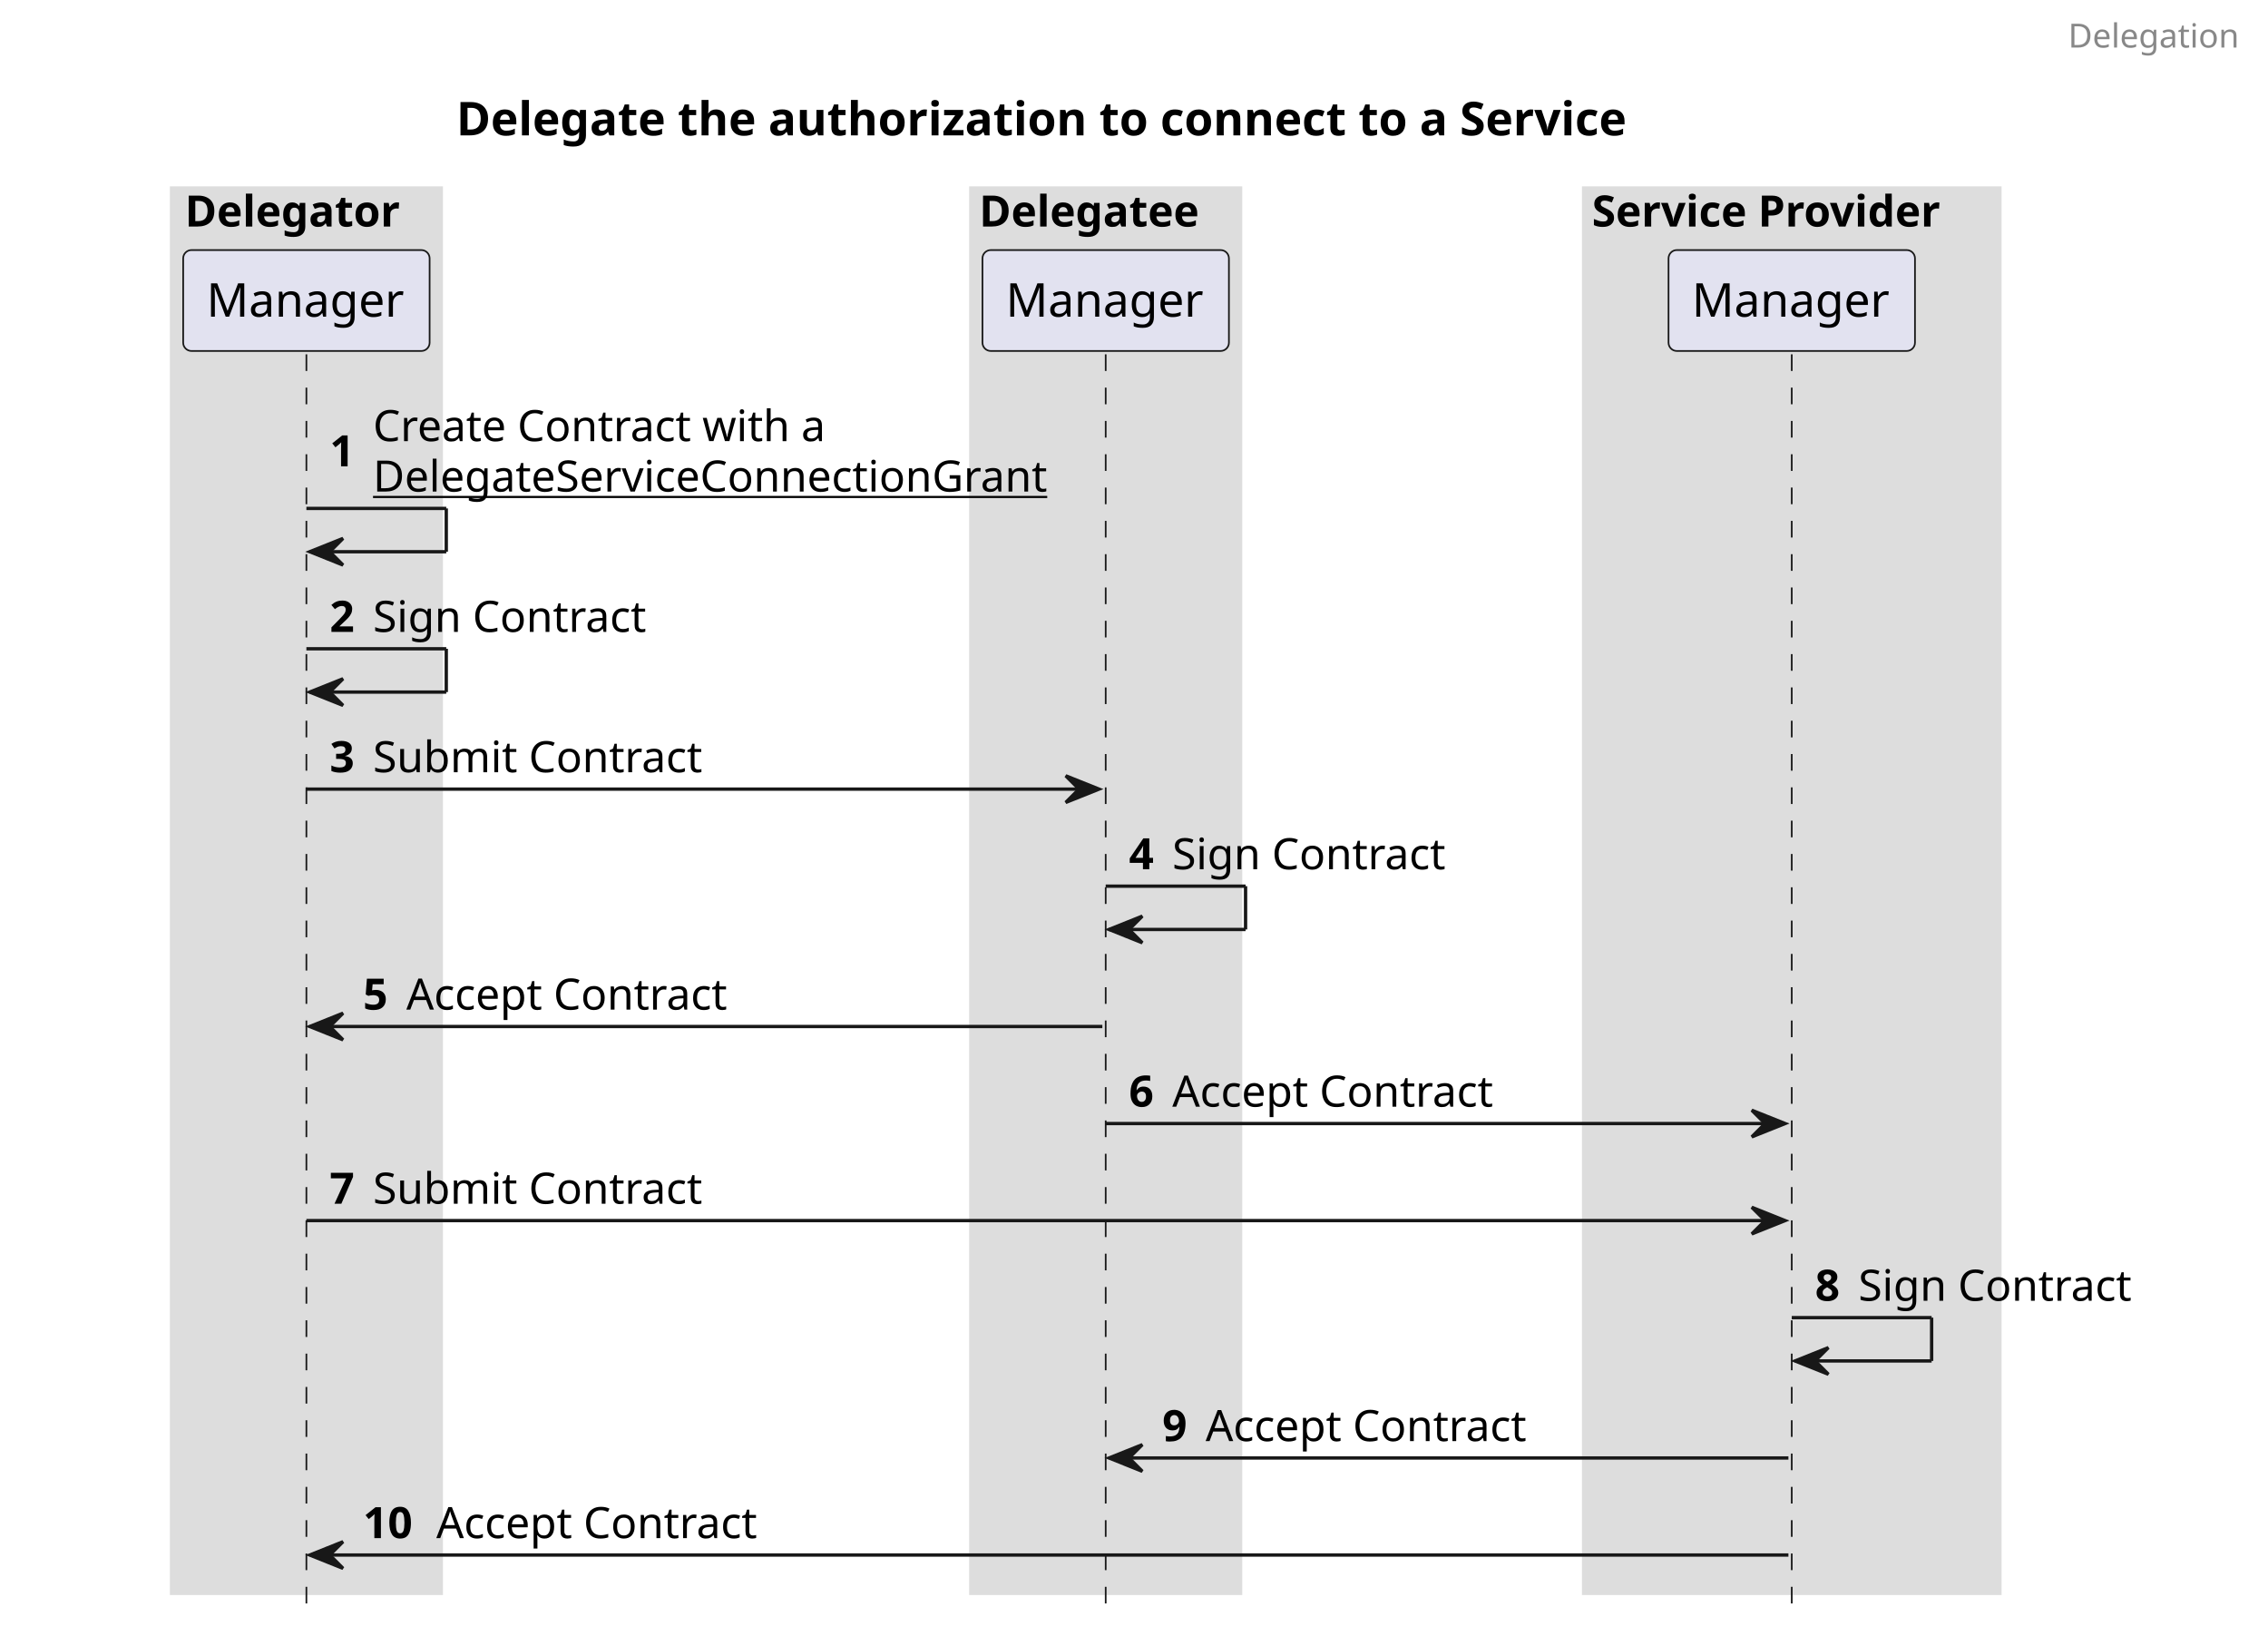
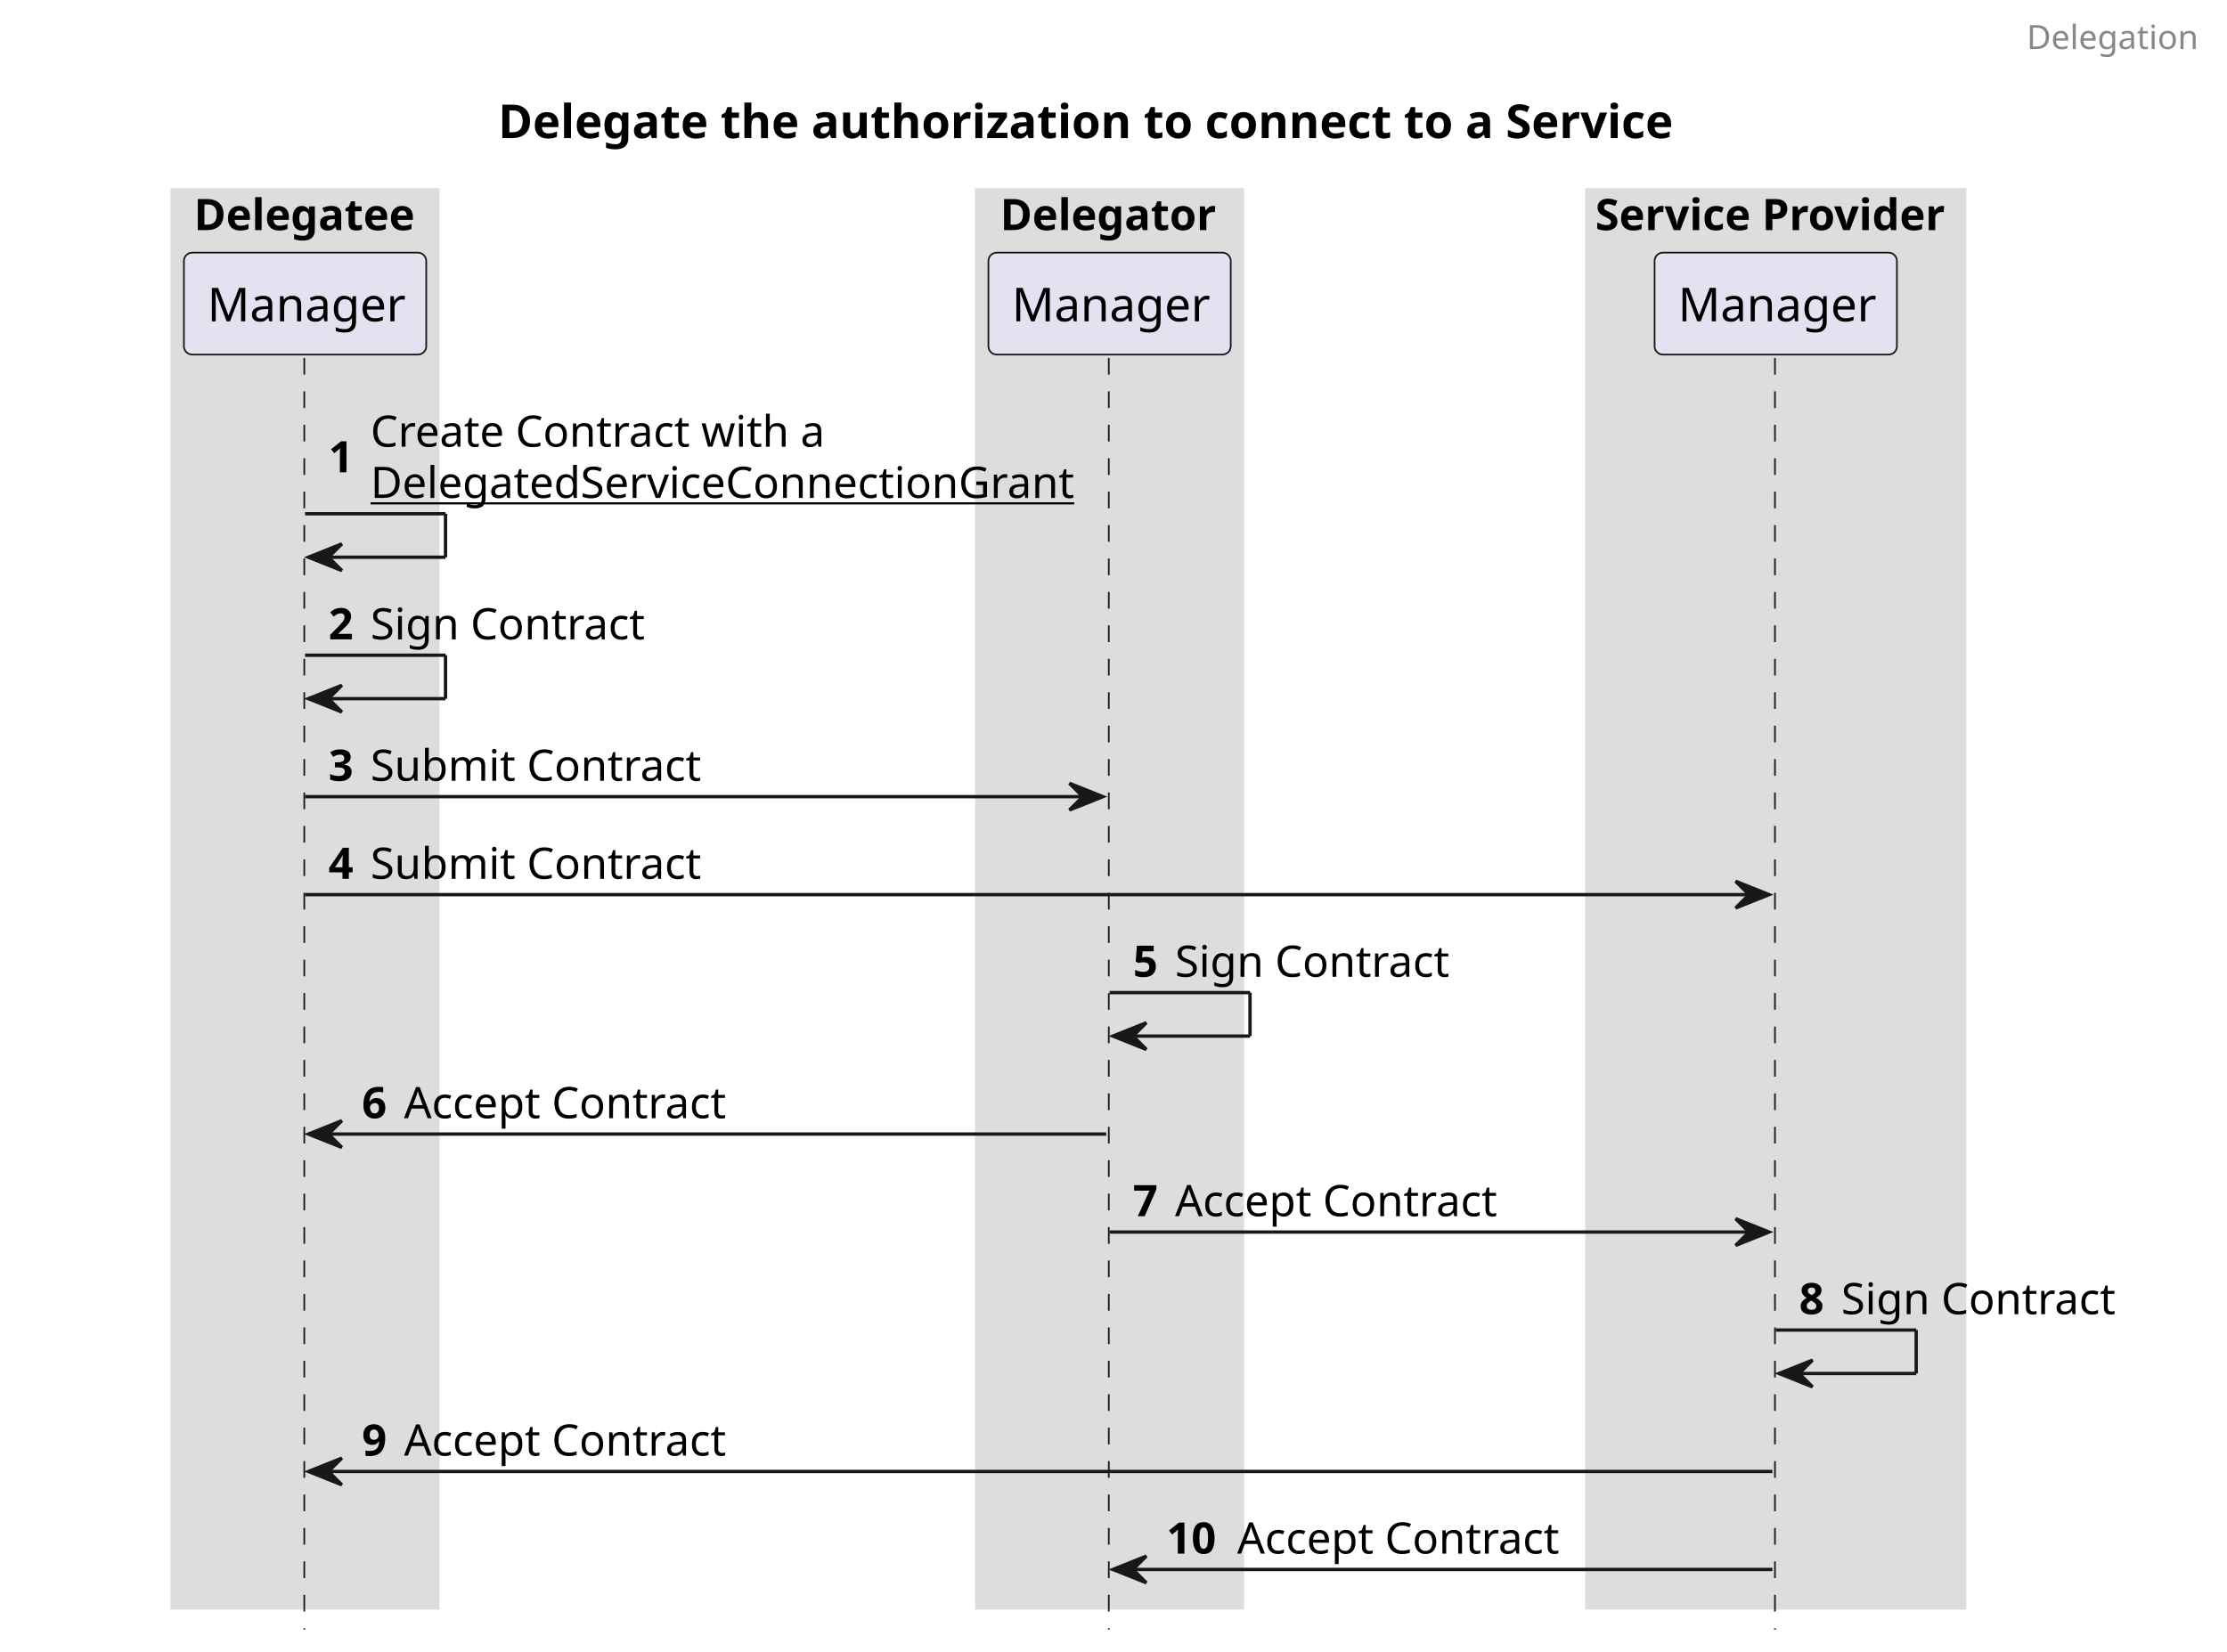
- <svg xmlns="http://www.w3.org/2000/svg" contentStyleType="text/css" height="491px" preserveAspectRatio="none" style="width:681px;height:491px;background:#FFFFFF;" version="1.1" viewBox="0 0 681 491" width="681px" zoomAndPan="magnify">
+ <svg xmlns="http://www.w3.org/2000/svg" contentStyleType="text/css" data-diagram-type="SEQUENCE" height="494px" preserveAspectRatio="none" style="width:666px;height:494px;background:#FFFFFF;" version="1.1" viewBox="0 0 666 494" width="666px" zoomAndPan="magnify">
  <defs />
  <g>
-     <text fill="#000000" font-family="sans-serif" font-size="14" font-weight="bold" lengthAdjust="spacing" textLength="399" x="137" y="40.636">Delegate the authorization to connect to a Service</text>
-     <rect fill="#DDDDDD" height="422.891" style="stroke:none;stroke-width:0.5;" width="82" x="51" y="55.938" />
-     <text fill="#000000" font-family="sans-serif" font-size="13" font-weight="bold" lengthAdjust="spacing" textLength="73" x="55.5" y="68.004">Delegator</text>
-     <rect fill="#DDDDDD" height="422.891" style="stroke:none;stroke-width:0.5;" width="82" x="291" y="55.938" />
-     <text fill="#000000" font-family="sans-serif" font-size="13" font-weight="bold" lengthAdjust="spacing" textLength="76" x="294" y="68.004">Delegatee</text>
-     <rect fill="#DDDDDD" height="422.891" style="stroke:none;stroke-width:0.5;" width="126" x="475" y="55.938" />
-     <text fill="#000000" font-family="sans-serif" font-size="13" font-weight="bold" lengthAdjust="spacing" textLength="120" x="478" y="68.004">Service Provider</text>
-     <line style="stroke:#181818;stroke-width:0.5;stroke-dasharray:5.0,5.0;" x1="92" x2="92" y1="106.367" y2="484.828" />
-     <line style="stroke:#181818;stroke-width:0.5;stroke-dasharray:5.0,5.0;" x1="332" x2="332" y1="106.367" y2="484.828" />
-     <line style="stroke:#181818;stroke-width:0.5;stroke-dasharray:5.0,5.0;" x1="538" x2="538" y1="106.367" y2="484.828" />
-     <rect fill="#E2E2F0" height="30.297" rx="2.5" ry="2.5" style="stroke:#181818;stroke-width:0.5;" width="74" x="55" y="75.07" />
-     <text fill="#000000" font-family="sans-serif" font-size="14" lengthAdjust="spacing" textLength="60" x="62" y="95.065">Manager</text>
-     <rect fill="#E2E2F0" height="30.297" rx="2.5" ry="2.5" style="stroke:#181818;stroke-width:0.5;" width="74" x="295" y="75.07" />
-     <text fill="#000000" font-family="sans-serif" font-size="14" lengthAdjust="spacing" textLength="60" x="302" y="95.065">Manager</text>
-     <rect fill="#E2E2F0" height="30.297" rx="2.5" ry="2.5" style="stroke:#181818;stroke-width:0.5;" width="74" x="501" y="75.07" />
-     <text fill="#000000" font-family="sans-serif" font-size="14" lengthAdjust="spacing" textLength="60" x="508" y="95.065">Manager</text>
-     <line style="stroke:#181818;stroke-width:1.0;" x1="92" x2="134" y1="152.633" y2="152.633" />
-     <line style="stroke:#181818;stroke-width:1.0;" x1="134" x2="134" y1="152.633" y2="165.633" />
-     <line style="stroke:#181818;stroke-width:1.0;" x1="93" x2="134" y1="165.633" y2="165.633" />
-     <polygon fill="#181818" points="103,161.633,93,165.633,103,169.633,99,165.633" style="stroke:#181818;stroke-width:1.0;" />
-     <text fill="#000000" font-family="sans-serif" font-size="13" font-weight="bold" lengthAdjust="spacing" textLength="9" x="99" y="140">1</text>
-     <text fill="#000000" font-family="sans-serif" font-size="13" lengthAdjust="spacing" textLength="143" x="112" y="132.434">Create Contract with a</text>
-     <text fill="#000000" font-family="sans-serif" font-size="13" lengthAdjust="spacing" text-decoration="underline" textLength="213" x="112" y="147.567">DelegateServiceConnectionGrant</text>
-     <line style="stroke:#181818;stroke-width:1.0;" x1="92" x2="134" y1="194.766" y2="194.766" />
-     <line style="stroke:#181818;stroke-width:1.0;" x1="134" x2="134" y1="194.766" y2="207.766" />
-     <line style="stroke:#181818;stroke-width:1.0;" x1="93" x2="134" y1="207.766" y2="207.766" />
-     <polygon fill="#181818" points="103,203.766,93,207.766,103,211.766,99,207.766" style="stroke:#181818;stroke-width:1.0;" />
-     <text fill="#000000" font-family="sans-serif" font-size="13" font-weight="bold" lengthAdjust="spacing" textLength="9" x="99" y="189.7">2</text>
-     <text fill="#000000" font-family="sans-serif" font-size="13" lengthAdjust="spacing" textLength="87" x="112" y="189.7">Sign Contract</text>
-     <polygon fill="#181818" points="320,232.898,330,236.898,320,240.898,324,236.898" style="stroke:#181818;stroke-width:1.0;" />
-     <line style="stroke:#181818;stroke-width:1.0;" x1="92" x2="326" y1="236.898" y2="236.898" />
-     <text fill="#000000" font-family="sans-serif" font-size="13" font-weight="bold" lengthAdjust="spacing" textLength="9" x="99" y="231.833">3</text>
-     <text fill="#000000" font-family="sans-serif" font-size="13" lengthAdjust="spacing" textLength="105" x="112" y="231.833">Submit Contract</text>
-     <line style="stroke:#181818;stroke-width:1.0;" x1="332" x2="374" y1="266.031" y2="266.031" />
-     <line style="stroke:#181818;stroke-width:1.0;" x1="374" x2="374" y1="266.031" y2="279.031" />
-     <line style="stroke:#181818;stroke-width:1.0;" x1="333" x2="374" y1="279.031" y2="279.031" />
-     <polygon fill="#181818" points="343,275.031,333,279.031,343,283.031,339,279.031" style="stroke:#181818;stroke-width:1.0;" />
-     <text fill="#000000" font-family="sans-serif" font-size="13" font-weight="bold" lengthAdjust="spacing" textLength="9" x="339" y="260.965">4</text>
-     <text fill="#000000" font-family="sans-serif" font-size="13" lengthAdjust="spacing" textLength="87" x="352" y="260.965">Sign Contract</text>
-     <polygon fill="#181818" points="103,304.164,93,308.164,103,312.164,99,308.164" style="stroke:#181818;stroke-width:1.0;" />
-     <line style="stroke:#181818;stroke-width:1.0;" x1="97" x2="331" y1="308.164" y2="308.164" />
-     <text fill="#000000" font-family="sans-serif" font-size="13" font-weight="bold" lengthAdjust="spacing" textLength="9" x="109" y="303.098">5</text>
-     <text fill="#000000" font-family="sans-serif" font-size="13" lengthAdjust="spacing" textLength="103" x="122" y="303.098">Accept Contract</text>
-     <polygon fill="#181818" points="526,333.297,536,337.297,526,341.297,530,337.297" style="stroke:#181818;stroke-width:1.0;" />
-     <line style="stroke:#181818;stroke-width:1.0;" x1="332" x2="532" y1="337.297" y2="337.297" />
-     <text fill="#000000" font-family="sans-serif" font-size="13" font-weight="bold" lengthAdjust="spacing" textLength="9" x="339" y="332.231">6</text>
-     <text fill="#000000" font-family="sans-serif" font-size="13" lengthAdjust="spacing" textLength="103" x="352" y="332.231">Accept Contract</text>
-     <polygon fill="#181818" points="526,362.43,536,366.43,526,370.43,530,366.43" style="stroke:#181818;stroke-width:1.0;" />
-     <line style="stroke:#181818;stroke-width:1.0;" x1="92" x2="532" y1="366.43" y2="366.43" />
-     <text fill="#000000" font-family="sans-serif" font-size="13" font-weight="bold" lengthAdjust="spacing" textLength="9" x="99" y="361.364">7</text>
-     <text fill="#000000" font-family="sans-serif" font-size="13" lengthAdjust="spacing" textLength="105" x="112" y="361.364">Submit Contract</text>
-     <line style="stroke:#181818;stroke-width:1.0;" x1="538" x2="580" y1="395.562" y2="395.562" />
-     <line style="stroke:#181818;stroke-width:1.0;" x1="580" x2="580" y1="395.562" y2="408.562" />
-     <line style="stroke:#181818;stroke-width:1.0;" x1="539" x2="580" y1="408.562" y2="408.562" />
-     <polygon fill="#181818" points="549,404.562,539,408.562,549,412.562,545,408.562" style="stroke:#181818;stroke-width:1.0;" />
-     <text fill="#000000" font-family="sans-serif" font-size="13" font-weight="bold" lengthAdjust="spacing" textLength="9" x="545" y="390.497">8</text>
-     <text fill="#000000" font-family="sans-serif" font-size="13" lengthAdjust="spacing" textLength="87" x="558" y="390.497">Sign Contract</text>
-     <polygon fill="#181818" points="343,433.695,333,437.695,343,441.695,339,437.695" style="stroke:#181818;stroke-width:1.0;" />
-     <line style="stroke:#181818;stroke-width:1.0;" x1="337" x2="537" y1="437.695" y2="437.695" />
-     <text fill="#000000" font-family="sans-serif" font-size="13" font-weight="bold" lengthAdjust="spacing" textLength="9" x="349" y="432.629">9</text>
-     <text fill="#000000" font-family="sans-serif" font-size="13" lengthAdjust="spacing" textLength="103" x="362" y="432.629">Accept Contract</text>
-     <polygon fill="#181818" points="103,462.828,93,466.828,103,470.828,99,466.828" style="stroke:#181818;stroke-width:1.0;" />
-     <line style="stroke:#181818;stroke-width:1.0;" x1="97" x2="537" y1="466.828" y2="466.828" />
-     <text fill="#000000" font-family="sans-serif" font-size="13" font-weight="bold" lengthAdjust="spacing" textLength="18" x="109" y="461.762">10</text>
-     <text fill="#000000" font-family="sans-serif" font-size="13" lengthAdjust="spacing" textLength="103" x="131" y="461.762">Accept Contract</text>
-     <text fill="#888888" font-family="sans-serif" font-size="10" lengthAdjust="spacing" textLength="52" x="621" y="14.282">Delegation</text>
+     <text fill="#000000" font-family="sans-serif" font-size="14" font-weight="bold" lengthAdjust="spacing" textLength="360.438" x="148.96" y="41.312">Delegate the authorization to connect to a Service</text>
+     <rect fill="#DDDDDD" height="425.215" style="stroke:none;stroke-width:0.5;" width="80.468" x="51" y="56.266" />
+     <text fill="#000000" font-family="sans-serif" font-size="13" font-weight="bold" lengthAdjust="spacing" textLength="66.492" x="57.988" y="68.834">Delegatee</text>
+     <rect fill="#DDDDDD" height="425.215" style="stroke:none;stroke-width:0.5;" width="80.468" x="291.593" y="56.266" />
+     <text fill="#000000" font-family="sans-serif" font-size="13" font-weight="bold" lengthAdjust="spacing" textLength="65.47" x="299.092" y="68.834">Delegator</text>
+     <rect fill="#DDDDDD" height="425.215" style="stroke:none;stroke-width:0.5;" width="113.98" x="474.061" y="56.266" />
+     <text fill="#000000" font-family="sans-serif" font-size="13" font-weight="bold" lengthAdjust="spacing" textLength="107.98" x="477.061" y="68.834">Service Provider</text>
+     <g>
+       <rect fill="#000000" fill-opacity="0" height="380.416" width="8" x="87.234" y="107.064" />
+       <line style="stroke:#181818;stroke-width:0.5;stroke-dasharray:5,5;" x1="91" x2="91" y1="107.064" y2="487.481" />
+     </g>
+     <g>
+       <rect fill="#000000" fill-opacity="0" height="380.416" width="8" x="327.827" y="107.064" />
+       <line style="stroke:#181818;stroke-width:0.5;stroke-dasharray:5,5;" x1="331.593" x2="331.593" y1="107.064" y2="487.481" />
+     </g>
+     <g>
+       <rect fill="#000000" fill-opacity="0" height="380.416" width="8" x="527.051" y="107.064" />
+       <line style="stroke:#181818;stroke-width:0.5;stroke-dasharray:5,5;" x1="530.817" x2="530.817" y1="107.064" y2="487.481" />
+     </g>
+     <g class="participant participant-head" data-participant="managerDelegatee">
+       <rect fill="#E2E2F0" height="30.488" rx="2.5" ry="2.5" style="stroke:#181818;stroke-width:0.5;" width="72.468" x="55" y="75.576" />
+       <text fill="#000000" font-family="sans-serif" font-size="14" lengthAdjust="spacing" textLength="58.468" x="62" y="96.111">Manager</text>
+     </g>
+     <g class="participant participant-head" data-participant="managerDelegator">
+       <rect fill="#E2E2F0" height="30.488" rx="2.5" ry="2.5" style="stroke:#181818;stroke-width:0.5;" width="72.468" x="295.593" y="75.576" />
+       <text fill="#000000" font-family="sans-serif" font-size="14" lengthAdjust="spacing" textLength="58.468" x="302.593" y="96.111">Manager</text>
+     </g>
+     <g class="participant participant-head" data-participant="managerServiceProvider">
+       <rect fill="#E2E2F0" height="30.488" rx="2.5" ry="2.5" style="stroke:#181818;stroke-width:0.5;" width="72.468" x="494.817" y="75.576" />
+       <text fill="#000000" font-family="sans-serif" font-size="14" lengthAdjust="spacing" textLength="58.468" x="501.817" y="96.111">Manager</text>
+     </g>
+     <g class="message" data-participant-1="managerDelegatee" data-participant-2="managerDelegatee">
+       <line style="stroke:#181818;stroke-width:1;" x1="91.234" x2="133.234" y1="153.685" y2="153.685" />
+       <line style="stroke:#181818;stroke-width:1;" x1="133.234" x2="133.234" y1="153.685" y2="166.685" />
+       <line style="stroke:#181818;stroke-width:1;" x1="92.234" x2="133.234" y1="166.685" y2="166.685" />
+       <polygon fill="#181818" points="102.234,162.685,92.234,166.685,102.234,170.685,98.234,166.685" style="stroke:#181818;stroke-width:1;" />
+       <text fill="#000000" font-family="sans-serif" font-size="13" font-weight="bold" lengthAdjust="spacing" textLength="8.576" x="98.234" y="141.288">1</text>
+       <text fill="#000000" font-family="sans-serif" font-size="13" lengthAdjust="spacing" textLength="140.994" x="110.81" y="133.633">Create Contract with a</text>
+       <text fill="#000000" font-family="sans-serif" font-size="13" lengthAdjust="spacing" text-decoration="underline" textLength="214.018" x="110.81" y="148.943">DelegatedServiceConnectionGrant</text>
+     </g>
+     <g class="message" data-participant-1="managerDelegatee" data-participant-2="managerDelegatee">
+       <line style="stroke:#181818;stroke-width:1;" x1="91.234" x2="133.234" y1="195.996" y2="195.996" />
+       <line style="stroke:#181818;stroke-width:1;" x1="133.234" x2="133.234" y1="195.996" y2="208.996" />
+       <line style="stroke:#181818;stroke-width:1;" x1="92.234" x2="133.234" y1="208.996" y2="208.996" />
+       <polygon fill="#181818" points="102.234,204.996,92.234,208.996,102.234,212.996,98.234,208.996" style="stroke:#181818;stroke-width:1;" />
+       <text fill="#000000" font-family="sans-serif" font-size="13" font-weight="bold" lengthAdjust="spacing" textLength="8.576" x="98.234" y="191.254">2</text>
+       <text fill="#000000" font-family="sans-serif" font-size="13" lengthAdjust="spacing" textLength="84.976" x="110.81" y="191.254">Sign Contract</text>
+     </g>
+     <g class="message" data-participant-1="managerDelegatee" data-participant-2="managerDelegator">
+       <polygon fill="#181818" points="319.827,234.307,329.827,238.307,319.827,242.307,323.827,238.307" style="stroke:#181818;stroke-width:1;" />
+       <line style="stroke:#181818;stroke-width:1;" x1="91.234" x2="325.827" y1="238.307" y2="238.307" />
+       <text fill="#000000" font-family="sans-serif" font-size="13" font-weight="bold" lengthAdjust="spacing" textLength="8.576" x="98.234" y="233.565">3</text>
+       <text fill="#000000" font-family="sans-serif" font-size="13" lengthAdjust="spacing" textLength="102.051" x="110.81" y="233.565">Submit Contract</text>
+     </g>
+     <g class="message" data-participant-1="managerDelegatee" data-participant-2="managerServiceProvider">
+       <polygon fill="#181818" points="519.051,263.617,529.051,267.617,519.051,271.617,523.051,267.617" style="stroke:#181818;stroke-width:1;" />
+       <line style="stroke:#181818;stroke-width:1;" x1="91.234" x2="525.051" y1="267.617" y2="267.617" />
+       <text fill="#000000" font-family="sans-serif" font-size="13" font-weight="bold" lengthAdjust="spacing" textLength="8.576" x="98.234" y="262.875">4</text>
+       <text fill="#000000" font-family="sans-serif" font-size="13" lengthAdjust="spacing" textLength="102.051" x="110.81" y="262.875">Submit Contract</text>
+     </g>
+     <g class="message" data-participant-1="managerDelegator" data-participant-2="managerDelegator">
+       <line style="stroke:#181818;stroke-width:1;" x1="331.827" x2="373.827" y1="296.928" y2="296.928" />
+       <line style="stroke:#181818;stroke-width:1;" x1="373.827" x2="373.827" y1="296.928" y2="309.928" />
+       <line style="stroke:#181818;stroke-width:1;" x1="332.827" x2="373.827" y1="309.928" y2="309.928" />
+       <polygon fill="#181818" points="342.827,305.928,332.827,309.928,342.827,313.928,338.827,309.928" style="stroke:#181818;stroke-width:1;" />
+       <text fill="#000000" font-family="sans-serif" font-size="13" font-weight="bold" lengthAdjust="spacing" textLength="8.576" x="338.827" y="292.185">5</text>
+       <text fill="#000000" font-family="sans-serif" font-size="13" lengthAdjust="spacing" textLength="84.976" x="351.403" y="292.185">Sign Contract</text>
+     </g>
+     <g class="message" data-participant-1="managerDelegator" data-participant-2="managerDelegatee">
+       <polygon fill="#181818" points="102.234,335.238,92.234,339.238,102.234,343.238,98.234,339.238" style="stroke:#181818;stroke-width:1;" />
+       <line style="stroke:#181818;stroke-width:1;" x1="96.234" x2="330.827" y1="339.238" y2="339.238" />
+       <text fill="#000000" font-family="sans-serif" font-size="13" font-weight="bold" lengthAdjust="spacing" textLength="8.576" x="108.234" y="334.496">6</text>
+       <text fill="#000000" font-family="sans-serif" font-size="13" lengthAdjust="spacing" textLength="100.617" x="120.81" y="334.496">Accept Contract</text>
+     </g>
+     <g class="message" data-participant-1="managerDelegator" data-participant-2="managerServiceProvider">
+       <polygon fill="#181818" points="519.051,364.549,529.051,368.549,519.051,372.549,523.051,368.549" style="stroke:#181818;stroke-width:1;" />
+       <line style="stroke:#181818;stroke-width:1;" x1="331.827" x2="525.051" y1="368.549" y2="368.549" />
+       <text fill="#000000" font-family="sans-serif" font-size="13" font-weight="bold" lengthAdjust="spacing" textLength="8.576" x="338.827" y="363.807">7</text>
+       <text fill="#000000" font-family="sans-serif" font-size="13" lengthAdjust="spacing" textLength="100.617" x="351.403" y="363.807">Accept Contract</text>
+     </g>
+     <g class="message" data-participant-1="managerServiceProvider" data-participant-2="managerServiceProvider">
+       <line style="stroke:#181818;stroke-width:1;" x1="531.051" x2="573.051" y1="397.859" y2="397.859" />
+       <line style="stroke:#181818;stroke-width:1;" x1="573.051" x2="573.051" y1="397.859" y2="410.859" />
+       <line style="stroke:#181818;stroke-width:1;" x1="532.051" x2="573.051" y1="410.859" y2="410.859" />
+       <polygon fill="#181818" points="542.051,406.859,532.051,410.859,542.051,414.859,538.051,410.859" style="stroke:#181818;stroke-width:1;" />
+       <text fill="#000000" font-family="sans-serif" font-size="13" font-weight="bold" lengthAdjust="spacing" textLength="8.576" x="538.051" y="393.117">8</text>
+       <text fill="#000000" font-family="sans-serif" font-size="13" lengthAdjust="spacing" textLength="84.976" x="550.627" y="393.117">Sign Contract</text>
+     </g>
+     <g class="message" data-participant-1="managerServiceProvider" data-participant-2="managerDelegatee">
+       <polygon fill="#181818" points="102.234,436.17,92.234,440.17,102.234,444.17,98.234,440.17" style="stroke:#181818;stroke-width:1;" />
+       <line style="stroke:#181818;stroke-width:1;" x1="96.234" x2="530.051" y1="440.17" y2="440.17" />
+       <text fill="#000000" font-family="sans-serif" font-size="13" font-weight="bold" lengthAdjust="spacing" textLength="8.576" x="108.234" y="435.428">9</text>
+       <text fill="#000000" font-family="sans-serif" font-size="13" lengthAdjust="spacing" textLength="100.617" x="120.81" y="435.428">Accept Contract</text>
+     </g>
+     <g class="message" data-participant-1="managerServiceProvider" data-participant-2="managerDelegator">
+       <polygon fill="#181818" points="342.827,465.481,332.827,469.481,342.827,473.481,338.827,469.481" style="stroke:#181818;stroke-width:1;" />
+       <line style="stroke:#181818;stroke-width:1;" x1="336.827" x2="530.051" y1="469.481" y2="469.481" />
+       <text fill="#000000" font-family="sans-serif" font-size="13" font-weight="bold" lengthAdjust="spacing" textLength="17.151" x="348.827" y="464.738">10</text>
+       <text fill="#000000" font-family="sans-serif" font-size="13" lengthAdjust="spacing" textLength="100.617" x="369.978" y="464.738">Accept Contract</text>
+     </g>
+     <text fill="#888888" font-family="sans-serif" font-size="10" lengthAdjust="spacing" textLength="52.261" x="606.098" y="14.668">Delegation</text>
  </g>
</svg>
